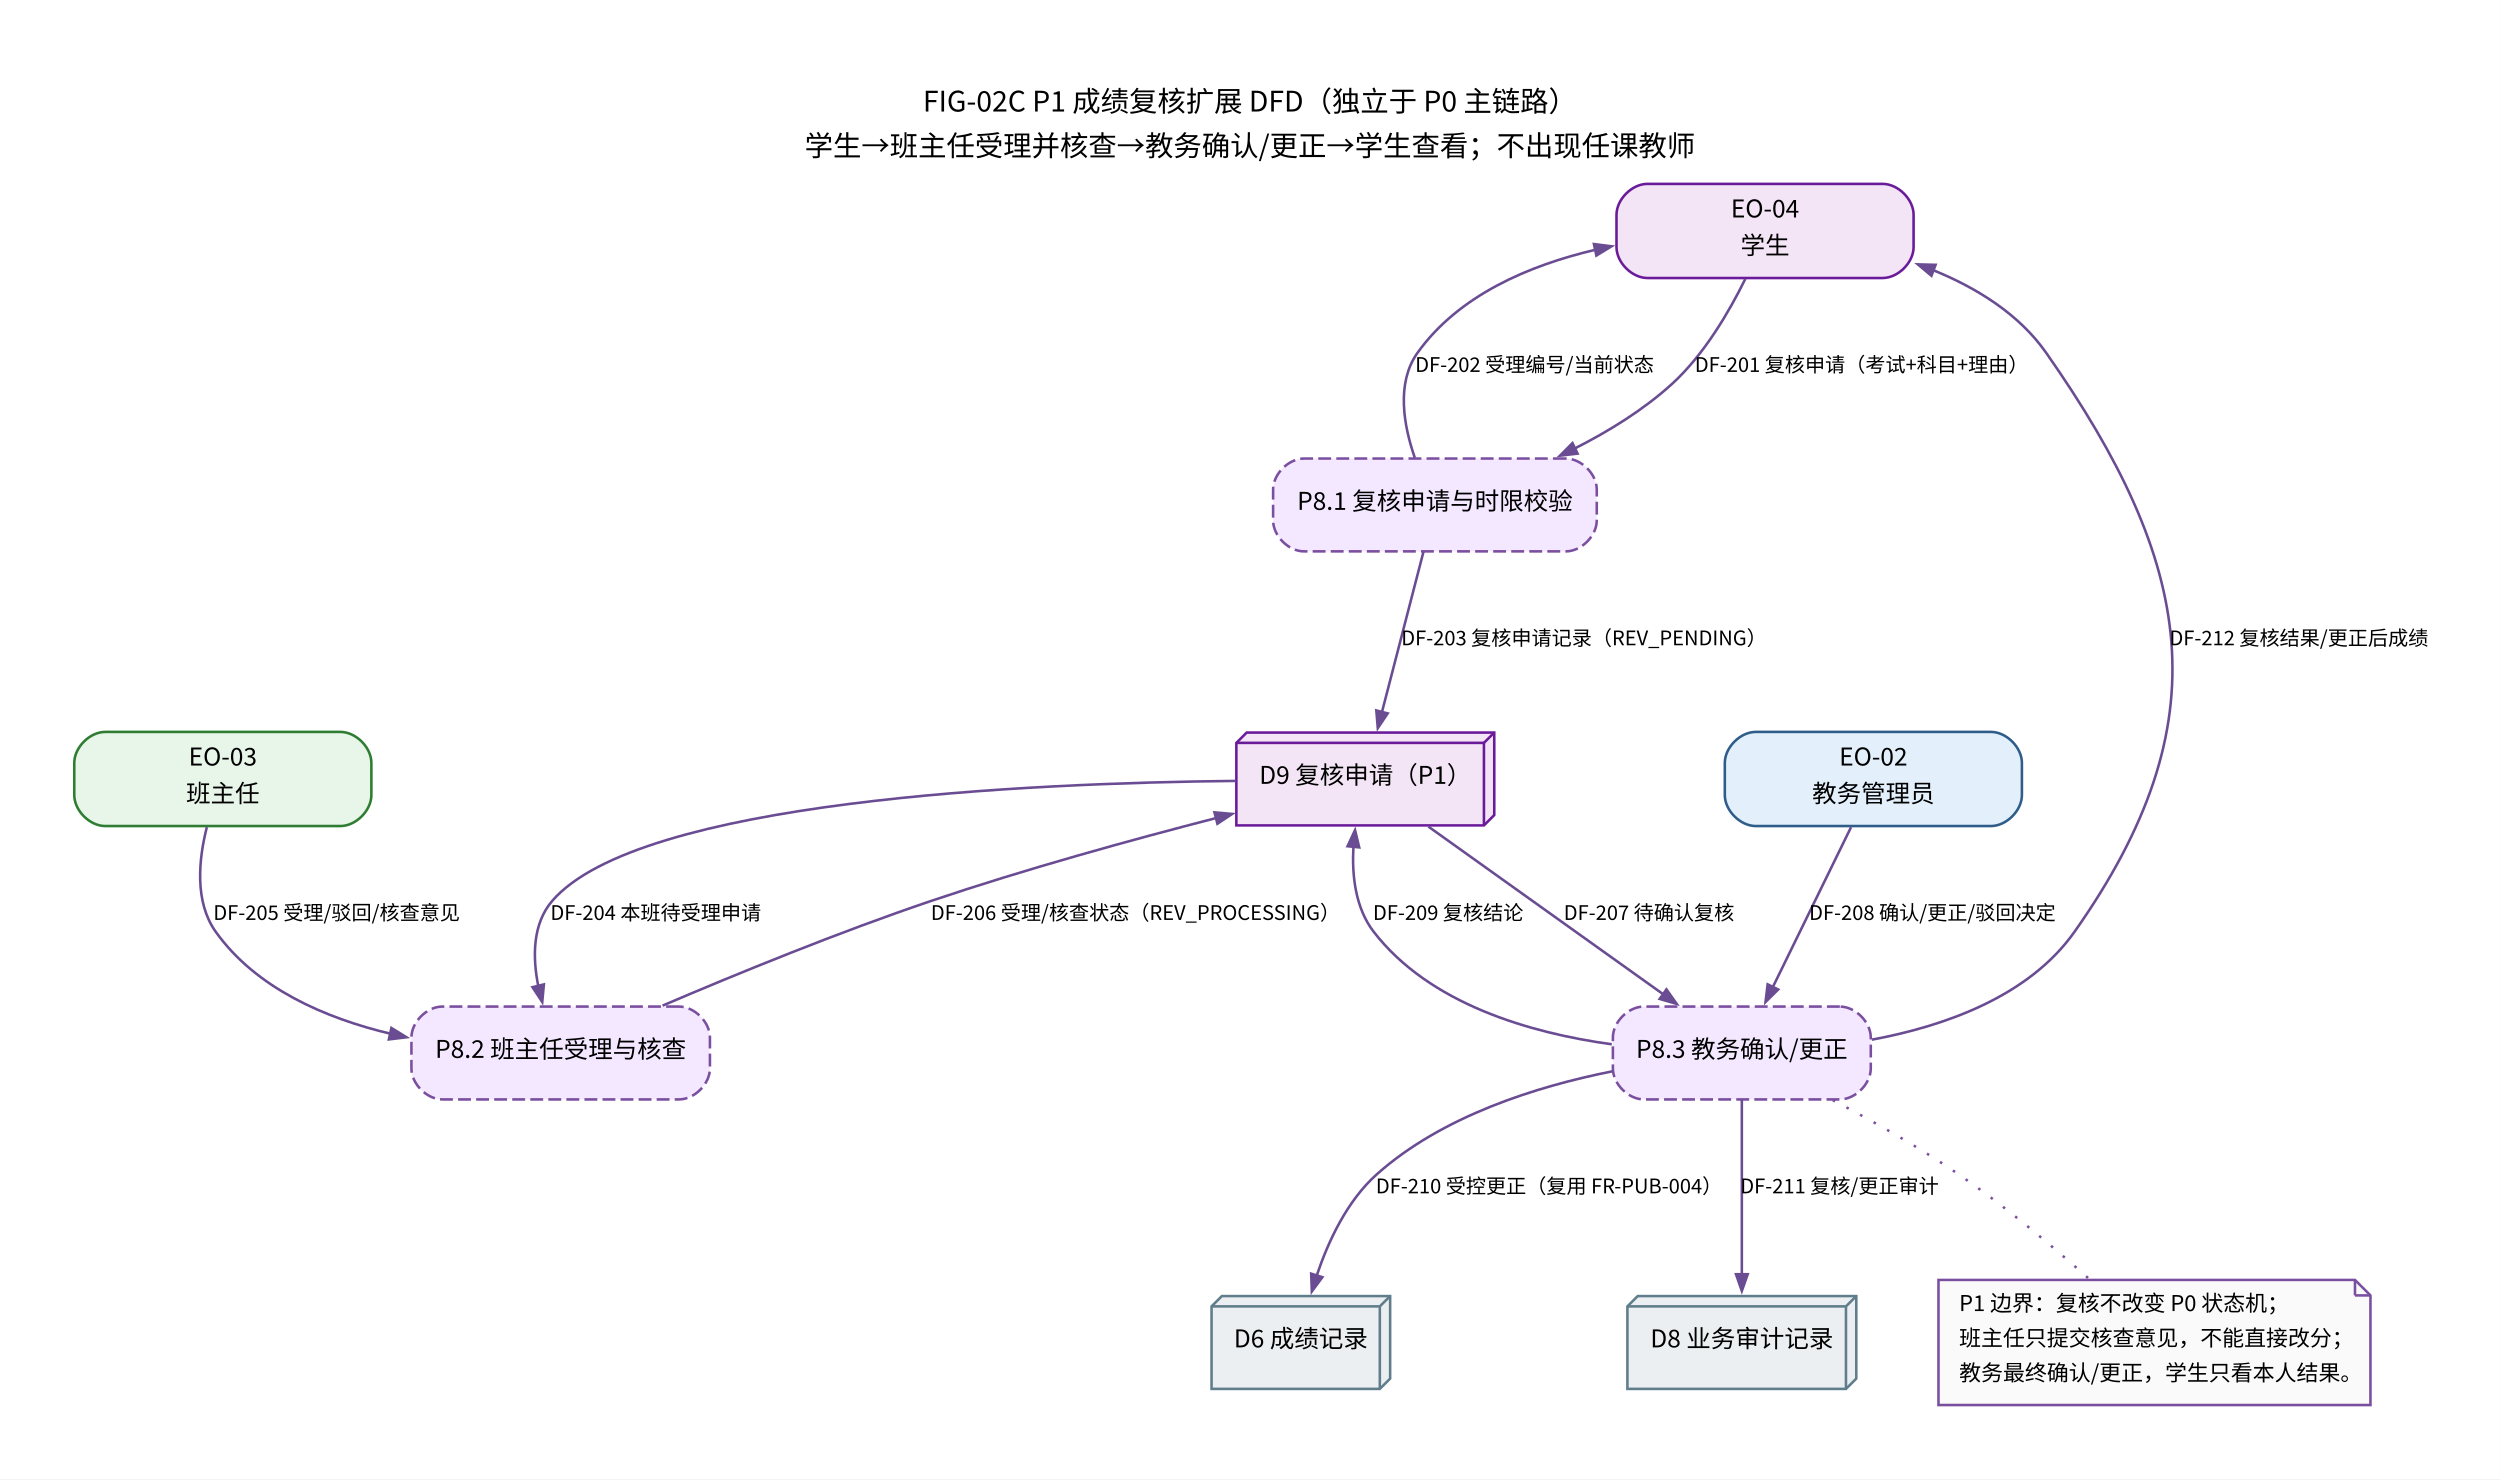
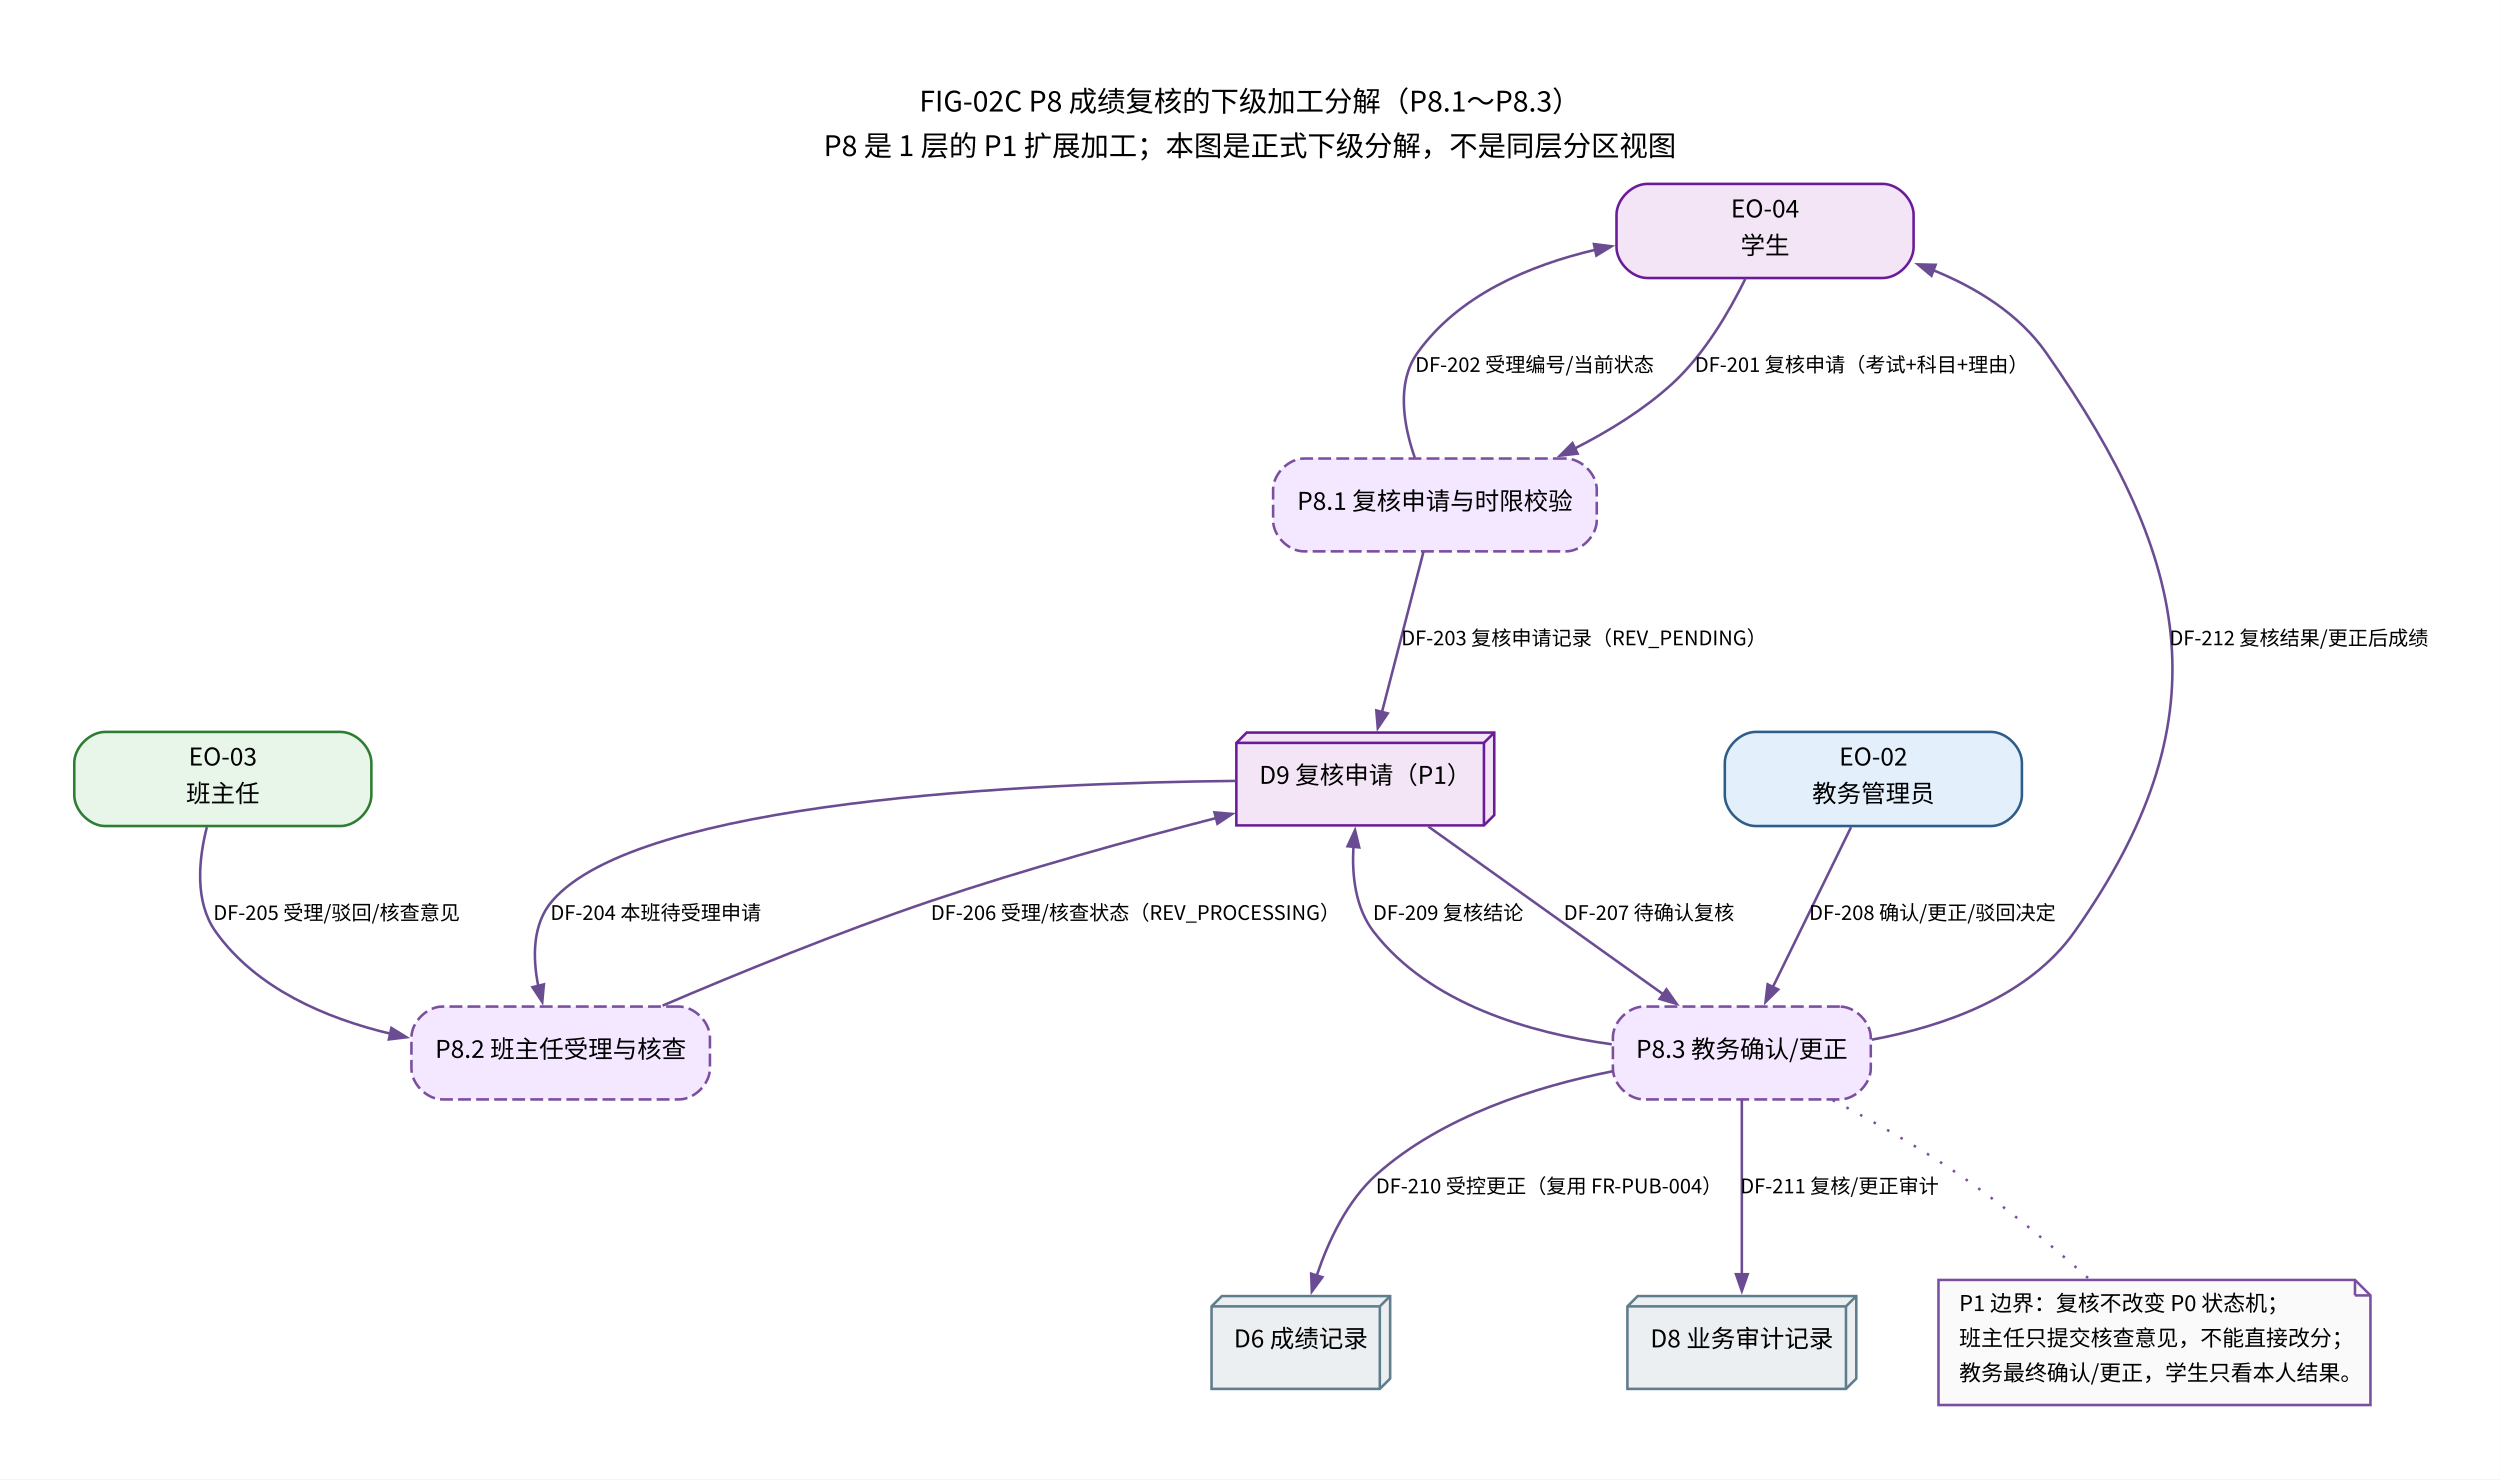
<svg xmlns="http://www.w3.org/2000/svg" width="2962pt" height="1753pt" viewBox="0.00 0.00 2962.00 1753.00">
  <g id="graph0" class="graph" transform="scale(3.05556 3.05556) rotate(0) translate(28.8 544.8)">
    <polygon fill="white" stroke="none" points="-28.8,28.8 -28.8,-544.8 940.51,-544.8 940.51,28.8 -28.8,28.8" />
-     <text xml:space="preserve" text-anchor="middle" x="455.86" y="-501.55" font-family="Noto Sans CJK SC" font-size="11.00">FIG-02C P1 成绩复核扩展 DFD（独立于 P0 主链路）</text>
-     <text xml:space="preserve" text-anchor="middle" x="455.86" y="-484.3" font-family="Noto Sans CJK SC" font-size="11.00">学生→班主任受理并核查→教务确认/更正→学生查看；不出现任课教师</text>
+     <text xml:space="preserve" text-anchor="middle" x="455.86" y="-501.55" font-family="Noto Sans CJK SC" font-size="11.00">FIG-02C P8 成绩复核的下级加工分解（P8.1～P8.3）</text>
+     <text xml:space="preserve" text-anchor="middle" x="455.86" y="-484.3" font-family="Noto Sans CJK SC" font-size="11.00">P8 是 1 层的 P1 扩展加工；本图是正式下级分解，不是同层分区视图</text>
    <g id="node1" class="node">
      <path fill="#f3e5f5" stroke="#6a1b9a" d="M701.2,-473.5C701.2,-473.5 610,-473.5 610,-473.5 604,-473.5 598,-467.5 598,-461.5 598,-461.5 598,-449 598,-449 598,-443 604,-437 610,-437 610,-437 701.2,-437 701.2,-437 707.2,-437 713.2,-443 713.2,-449 713.2,-449 713.2,-461.5 713.2,-461.5 713.2,-467.5 707.2,-473.5 701.2,-473.5" />
      <text xml:space="preserve" text-anchor="middle" x="655.6" y="-460.48" font-family="Noto Sans CJK SC" font-size="9.50">EO-04</text>
      <text xml:space="preserve" text-anchor="middle" x="655.6" y="-446.23" font-family="Noto Sans CJK SC" font-size="9.50">学生</text>
    </g>
    <g id="node4" class="node">
      <path fill="#f3e8ff" stroke="#7b4fa0" stroke-dasharray="5,2" d="M578.35,-367C578.35,-367 476.85,-367 476.85,-367 470.85,-367 464.85,-361 464.85,-355 464.85,-355 464.85,-343 464.85,-343 464.85,-337 470.85,-331 476.85,-331 476.85,-331 578.35,-331 578.35,-331 584.35,-331 590.35,-337 590.35,-343 590.35,-343 590.35,-355 590.35,-355 590.35,-361 584.35,-367 578.35,-367" />
      <text xml:space="preserve" text-anchor="middle" x="527.6" y="-347.1" font-family="Noto Sans CJK SC" font-size="9.50">P8.1 复核申请与时限校验</text>
    </g>
    <g id="edge1" class="edge">
      <path fill="none" stroke="#6a4c93" d="M647.95,-436.66C641.77,-424.07 632.06,-407.39 619.6,-396 608.6,-385.95 594.99,-377.56 581.65,-370.82" />
      <polygon fill="#6a4c93" stroke="#6a4c93" points="582.91,-368.91 576.07,-368.11 580.93,-373 582.91,-368.91" />
      <text xml:space="preserve" text-anchor="middle" x="693.05" y="-400.59" font-family="Noto Sans CJK SC" font-size="7.80">DF-201 复核申请（考试+科目+理由）</text>
    </g>
    <g id="node2" class="node">
      <path fill="#e8f5e9" stroke="#2e7d32" d="M103.2,-261C103.2,-261 12,-261 12,-261 6,-261 0,-255 0,-249 0,-249 0,-236.5 0,-236.5 0,-230.5 6,-224.5 12,-224.5 12,-224.5 103.2,-224.5 103.2,-224.5 109.2,-224.5 115.2,-230.5 115.2,-236.5 115.2,-236.5 115.2,-249 115.2,-249 115.2,-255 109.2,-261 103.2,-261" />
      <text xml:space="preserve" text-anchor="middle" x="57.6" y="-247.97" font-family="Noto Sans CJK SC" font-size="9.50">EO-03</text>
      <text xml:space="preserve" text-anchor="middle" x="57.6" y="-233.72" font-family="Noto Sans CJK SC" font-size="9.50">班主任</text>
    </g>
    <g id="node5" class="node">
      <path fill="#f3e8ff" stroke="#7b4fa0" stroke-dasharray="5,2" d="M234.48,-154.5C234.48,-154.5 142.73,-154.5 142.73,-154.5 136.73,-154.5 130.73,-148.5 130.73,-142.5 130.73,-142.5 130.73,-130.5 130.73,-130.5 130.73,-124.5 136.73,-118.5 142.73,-118.5 142.73,-118.5 234.48,-118.5 234.48,-118.5 240.48,-118.5 246.48,-124.5 246.48,-130.5 246.48,-130.5 246.48,-142.5 246.48,-142.5 246.48,-148.5 240.48,-154.5 234.48,-154.5" />
      <text xml:space="preserve" text-anchor="middle" x="188.6" y="-134.6" font-family="Noto Sans CJK SC" font-size="9.50">P8.2 班主任受理与核查</text>
    </g>
    <g id="edge5" class="edge">
      <path fill="none" stroke="#6a4c93" d="M51.41,-224.08C48.23,-211.61 46.56,-195.12 54.85,-183.5 70.49,-161.58 97.28,-150 122.79,-143.92" />
      <polygon fill="#6a4c93" stroke="#6a4c93" points="122.96,-146.21 128.82,-142.6 121.98,-141.77 122.96,-146.21" />
      <text xml:space="preserve" text-anchor="middle" x="101.73" y="-188.09" font-family="Noto Sans CJK SC" font-size="7.80">DF-205 受理/驳回/核查意见</text>
    </g>
    <g id="node3" class="node">
      <path fill="#e3f0fb" stroke="#2f5d8a" d="M743.2,-261C743.2,-261 652,-261 652,-261 646,-261 640,-255 640,-249 640,-249 640,-236.5 640,-236.5 640,-230.5 646,-224.5 652,-224.5 652,-224.5 743.2,-224.5 743.2,-224.5 749.2,-224.5 755.2,-230.5 755.2,-236.5 755.2,-236.5 755.2,-249 755.2,-249 755.2,-255 749.2,-261 743.2,-261" />
      <text xml:space="preserve" text-anchor="middle" x="697.6" y="-247.97" font-family="Noto Sans CJK SC" font-size="9.50">EO-02</text>
      <text xml:space="preserve" text-anchor="middle" x="697.6" y="-233.72" font-family="Noto Sans CJK SC" font-size="9.50">教务管理员</text>
    </g>
    <g id="node6" class="node">
      <path fill="#f3e8ff" stroke="#7b4fa0" stroke-dasharray="5,2" d="M684.6,-154.5C684.6,-154.5 608.6,-154.5 608.6,-154.5 602.6,-154.5 596.6,-148.5 596.6,-142.5 596.6,-142.5 596.6,-130.5 596.6,-130.5 596.6,-124.5 602.6,-118.5 608.6,-118.5 608.6,-118.5 684.6,-118.5 684.6,-118.5 690.6,-118.5 696.6,-124.5 696.6,-130.5 696.6,-130.5 696.6,-142.5 696.6,-142.5 696.6,-148.5 690.6,-154.5 684.6,-154.5" />
      <text xml:space="preserve" text-anchor="middle" x="646.6" y="-134.6" font-family="Noto Sans CJK SC" font-size="9.50">P8.3 教务确认/更正</text>
    </g>
    <g id="edge8" class="edge">
      <path fill="none" stroke="#6a4c93" d="M688.95,-224.07C680.62,-207.04 667.95,-181.14 658.64,-162.1" />
      <polygon fill="#6a4c93" stroke="#6a4c93" points="660.69,-161.12 655.79,-156.28 656.6,-163.12 660.69,-161.12" />
      <text xml:space="preserve" text-anchor="middle" x="720.5" y="-188.09" font-family="Noto Sans CJK SC" font-size="7.80">DF-208 确认/更正/驳回决定</text>
    </g>
    <g id="edge2" class="edge">
      <path fill="none" stroke="#6a4c93" d="M519.8,-367.29C515.48,-379.72 512.48,-396.28 520.85,-408 536.74,-430.26 564.05,-441.92 589.94,-447.98" />
      <polygon fill="#6a4c93" stroke="#6a4c93" points="589.25,-450.16 596.08,-449.3 590.2,-445.71 589.25,-450.16" />
      <text xml:space="preserve" text-anchor="middle" x="566.23" y="-400.59" font-family="Noto Sans CJK SC" font-size="7.80">DF-202 受理编号/当前状态</text>
    </g>
    <g id="node7" class="node">
      <polygon fill="#f3e5f5" stroke="#6a1b9a" points="550.6,-260.75 454.6,-260.75 450.6,-256.75 450.6,-224.75 546.6,-224.75 550.6,-228.75 550.6,-260.75" />
      <polyline fill="none" stroke="#6a1b9a" points="546.6,-256.75 450.6,-256.75" />
      <polyline fill="none" stroke="#6a1b9a" points="546.6,-256.75 546.6,-224.75" />
      <polyline fill="none" stroke="#6a1b9a" points="546.6,-256.75 550.6,-260.75" />
      <text xml:space="preserve" text-anchor="middle" x="500.6" y="-240.85" font-family="Noto Sans CJK SC" font-size="9.50">D9 复核申请（P1）</text>
    </g>
    <g id="edge3" class="edge">
      <path fill="none" stroke="#6a4c93" d="M523.14,-330.79C518.76,-313.88 512.04,-287.92 507.07,-268.75" />
      <polygon fill="#6a4c93" stroke="#6a4c93" points="509.28,-268.18 505.44,-262.46 504.87,-269.32 509.28,-268.18" />
      <text xml:space="preserve" text-anchor="middle" x="585.41" y="-294.59" font-family="Noto Sans CJK SC" font-size="7.80">DF-203 复核申请记录（REV_PENDING）</text>
    </g>
    <g id="edge6" class="edge">
      <path fill="none" stroke="#6a4c93" d="M228.11,-154.87C256.73,-167.11 296.53,-183.4 332.35,-195.5 368.62,-207.76 410.08,-219.18 442.77,-227.61" />
      <polygon fill="#6a4c93" stroke="#6a4c93" points="442.12,-229.79 448.98,-229.2 443.25,-225.39 442.12,-229.79" />
      <text xml:space="preserve" text-anchor="middle" x="411.48" y="-188.09" font-family="Noto Sans CJK SC" font-size="7.80">DF-206 受理/核查状态（REV_PROCESSING）</text>
    </g>
    <g id="edge12" class="edge">
      <path fill="none" stroke="#6a4c93" d="M696.97,-141.66C725.05,-146.86 757.86,-158.34 775.6,-183.5 833.17,-265.14 821.88,-326.15 764.6,-408 754.08,-423.03 737.65,-433.2 720.7,-440.08" />
      <polygon fill="#6a4c93" stroke="#6a4c93" points="720.12,-437.87 714.84,-442.29 721.73,-442.12 720.12,-437.87" />
      <text xml:space="preserve" text-anchor="middle" x="862.59" y="-294.59" font-family="Noto Sans CJK SC" font-size="7.80">DF-212 复核结果/更正后成绩</text>
    </g>
    <g id="edge9" class="edge">
      <path fill="none" stroke="#6a4c93" d="M596.17,-139.87C564.42,-144.24 525.49,-155.47 503.85,-183.5 496.73,-192.73 495.35,-205.43 496,-216.61" />
      <polygon fill="#6a4c93" stroke="#6a4c93" points="493.71,-216.67 496.62,-222.92 498.24,-216.22 493.71,-216.67" />
      <text xml:space="preserve" text-anchor="middle" x="532.73" y="-188.09" font-family="Noto Sans CJK SC" font-size="7.80">DF-209 复核结论</text>
    </g>
    <g id="node8" class="node">
      <polygon fill="#eceff1" stroke="#607d8b" points="510.23,-42.25 444.98,-42.25 440.98,-38.25 440.98,-6.25 506.23,-6.25 510.23,-10.25 510.23,-42.25" />
      <polyline fill="none" stroke="#607d8b" points="506.23,-38.25 440.98,-38.25" />
      <polyline fill="none" stroke="#607d8b" points="506.23,-38.25 506.23,-6.25" />
      <polyline fill="none" stroke="#607d8b" points="506.23,-38.25 510.23,-42.25" />
      <text xml:space="preserve" text-anchor="middle" x="475.6" y="-22.35" font-family="Noto Sans CJK SC" font-size="9.50">D6 成绩记录</text>
    </g>
    <g id="edge10" class="edge">
      <path fill="none" stroke="#6a4c93" d="M596.42,-129.4C566.84,-123.52 530.38,-112 505.1,-89.5 493.53,-79.2 486.2,-63.44 481.73,-50.1" />
      <polygon fill="#6a4c93" stroke="#6a4c93" points="483.96,-49.58 479.87,-44.04 479.61,-50.92 483.96,-49.58" />
      <text xml:space="preserve" text-anchor="middle" x="571.85" y="-82.09" font-family="Noto Sans CJK SC" font-size="7.80">DF-210 受控更正（复用 FR-PUB-004）</text>
    </g>
    <g id="node9" class="node">
      <polygon fill="#eceff1" stroke="#607d8b" points="690.98,-42.25 606.23,-42.25 602.23,-38.25 602.23,-6.25 686.98,-6.25 690.98,-10.25 690.98,-42.25" />
      <polyline fill="none" stroke="#607d8b" points="686.98,-38.25 602.23,-38.25" />
      <polyline fill="none" stroke="#607d8b" points="686.98,-38.25 686.98,-6.25" />
      <polyline fill="none" stroke="#607d8b" points="686.98,-38.25 690.98,-42.25" />
      <text xml:space="preserve" text-anchor="middle" x="646.6" y="-22.35" font-family="Noto Sans CJK SC" font-size="9.50">D8 业务审计记录</text>
    </g>
    <g id="edge11" class="edge">
      <path fill="none" stroke="#6a4c93" d="M646.6,-118.27C646.6,-100.1 646.6,-71.26 646.6,-50.51" />
      <polygon fill="#6a4c93" stroke="#6a4c93" points="648.88,-50.73 646.6,-44.23 644.33,-50.73 648.88,-50.73" />
      <text xml:space="preserve" text-anchor="middle" x="684.48" y="-82.09" font-family="Noto Sans CJK SC" font-size="7.80">DF-211 复核/更正审计</text>
    </g>
    <g id="node10" class="node">
      <polygon fill="#fafafa" stroke="#7b4fa0" points="884.35,-48.5 722.85,-48.5 722.85,0 890.35,0 890.35,-42.5 884.35,-48.5" />
      <polyline fill="none" stroke="#7b4fa0" points="884.35,-48.5 884.35,-42.5" />
      <polyline fill="none" stroke="#7b4fa0" points="890.35,-42.5 884.35,-42.5" />
      <text xml:space="preserve" text-anchor="start" x="730.85" y="-36.42" font-family="Noto Sans CJK SC" font-size="8.50">P1 边界：复核不改变 P0 状态机；</text>
      <text xml:space="preserve" text-anchor="start" x="730.85" y="-22.93" font-family="Noto Sans CJK SC" font-size="8.50">班主任只提交核查意见，不能直接改分；</text>
      <text xml:space="preserve" text-anchor="start" x="730.85" y="-9.43" font-family="Noto Sans CJK SC" font-size="8.50">教务最终确认/更正，学生只看本人结果。</text>
    </g>
    <g id="edge13" class="edge">
      <path fill="none" stroke="#7b4fa0" stroke-dasharray="1,5" d="M681.86,-118.21C697.25,-110.16 715.25,-100.04 730.6,-89.5 748.41,-77.28 766.94,-61.68 781.25,-48.9" />
    </g>
    <g id="edge4" class="edge">
      <path fill="none" stroke="#6a4c93" d="M450.32,-242C370.16,-241.2 218.98,-234.43 185.35,-195.5 177.64,-186.57 177.65,-173.69 179.94,-162.33" />
      <polygon fill="#6a4c93" stroke="#6a4c93" points="182.09,-163.11 181.46,-156.25 177.68,-162.01 182.09,-163.11" />
      <text xml:space="preserve" text-anchor="middle" x="225.48" y="-188.09" font-family="Noto Sans CJK SC" font-size="7.80">DF-204 本班待受理申请</text>
    </g>
    <g id="edge7" class="edge">
      <path fill="none" stroke="#6a4c93" d="M525.04,-224.3C550.14,-206.38 589.26,-178.44 616.31,-159.13" />
      <polygon fill="#6a4c93" stroke="#6a4c93" points="617.37,-161.17 621.34,-155.54 614.73,-157.46 617.37,-161.17" />
      <text xml:space="preserve" text-anchor="middle" x="610.6" y="-188.09" font-family="Noto Sans CJK SC" font-size="7.80">DF-207 待确认复核</text>
    </g>
  </g>
</svg>
